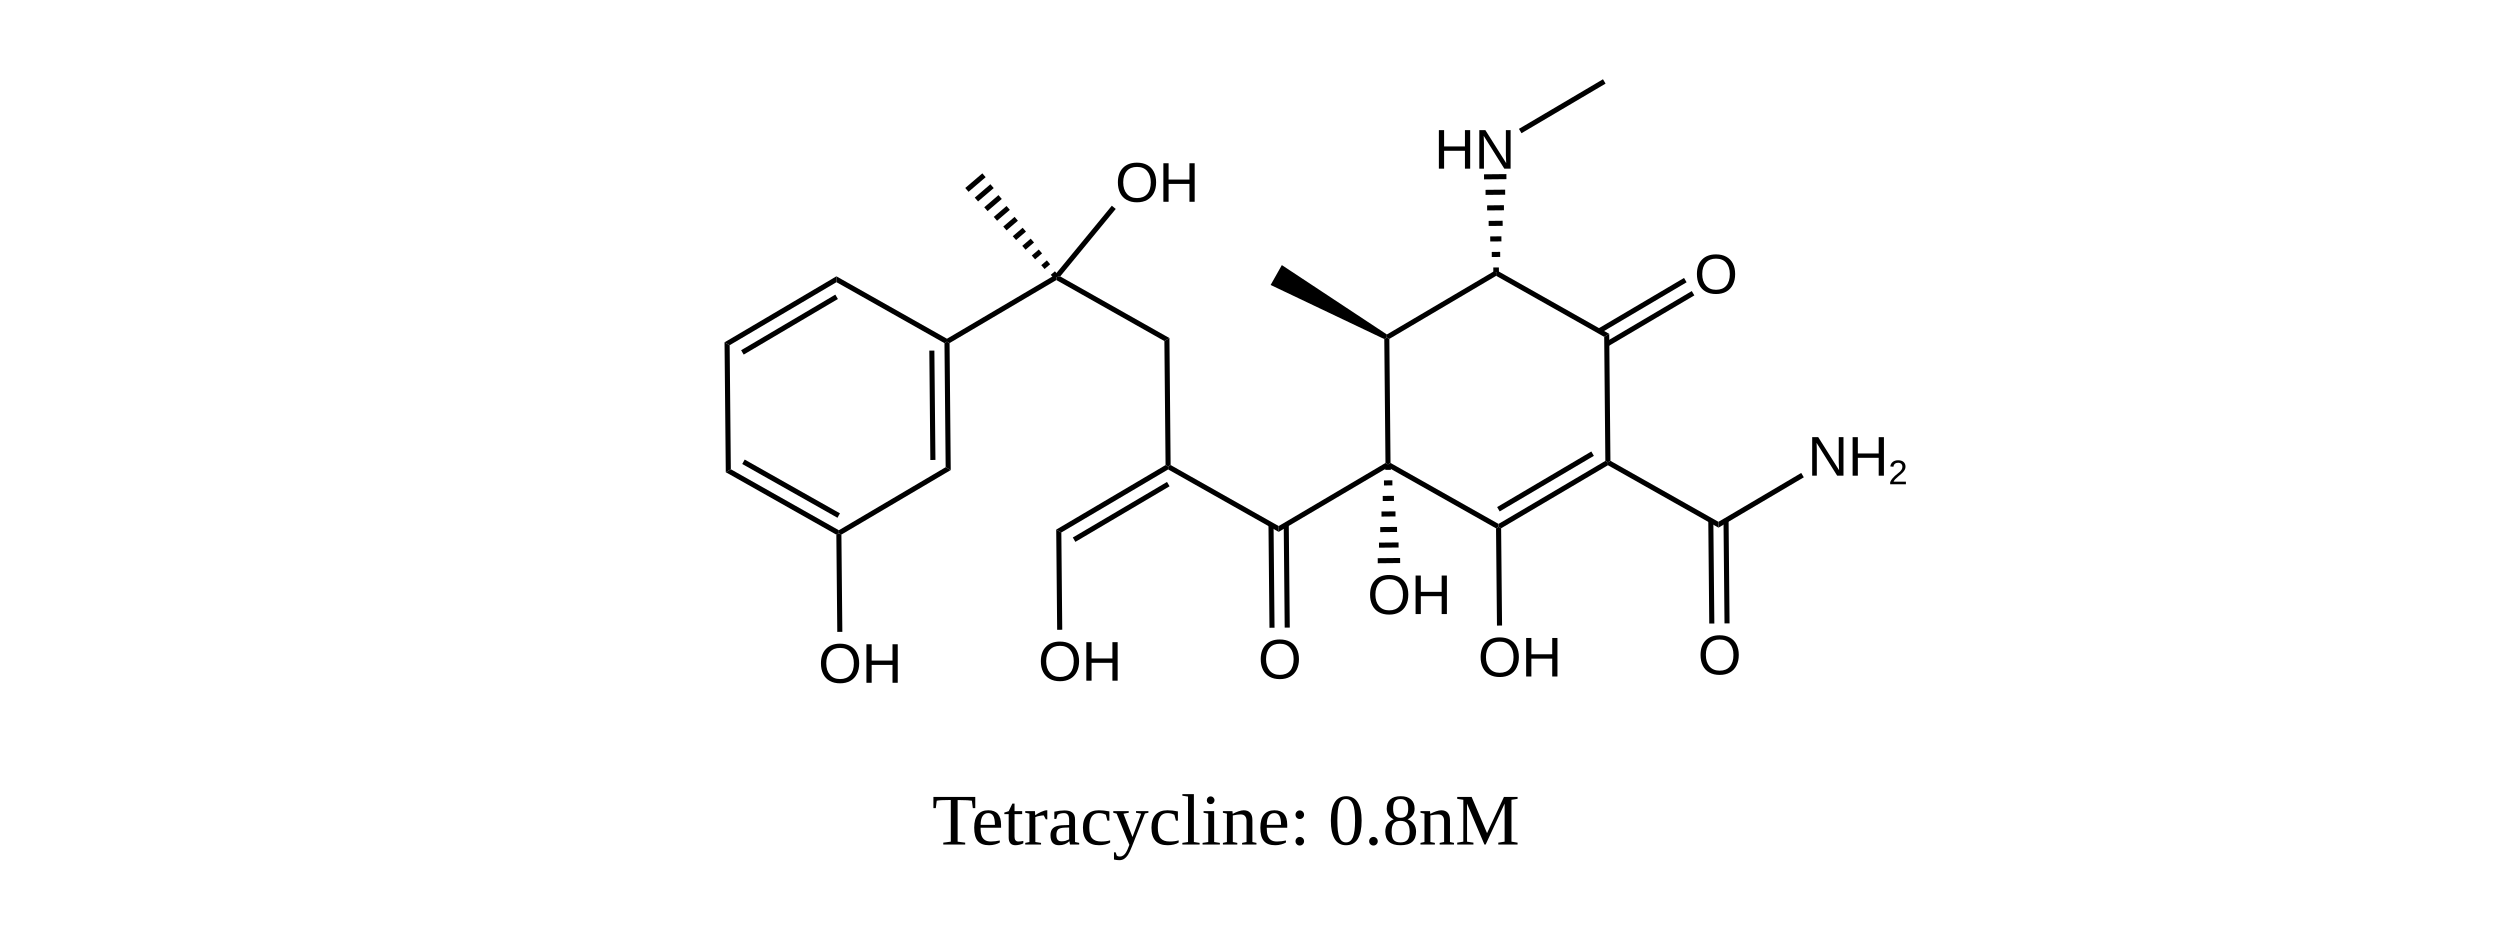
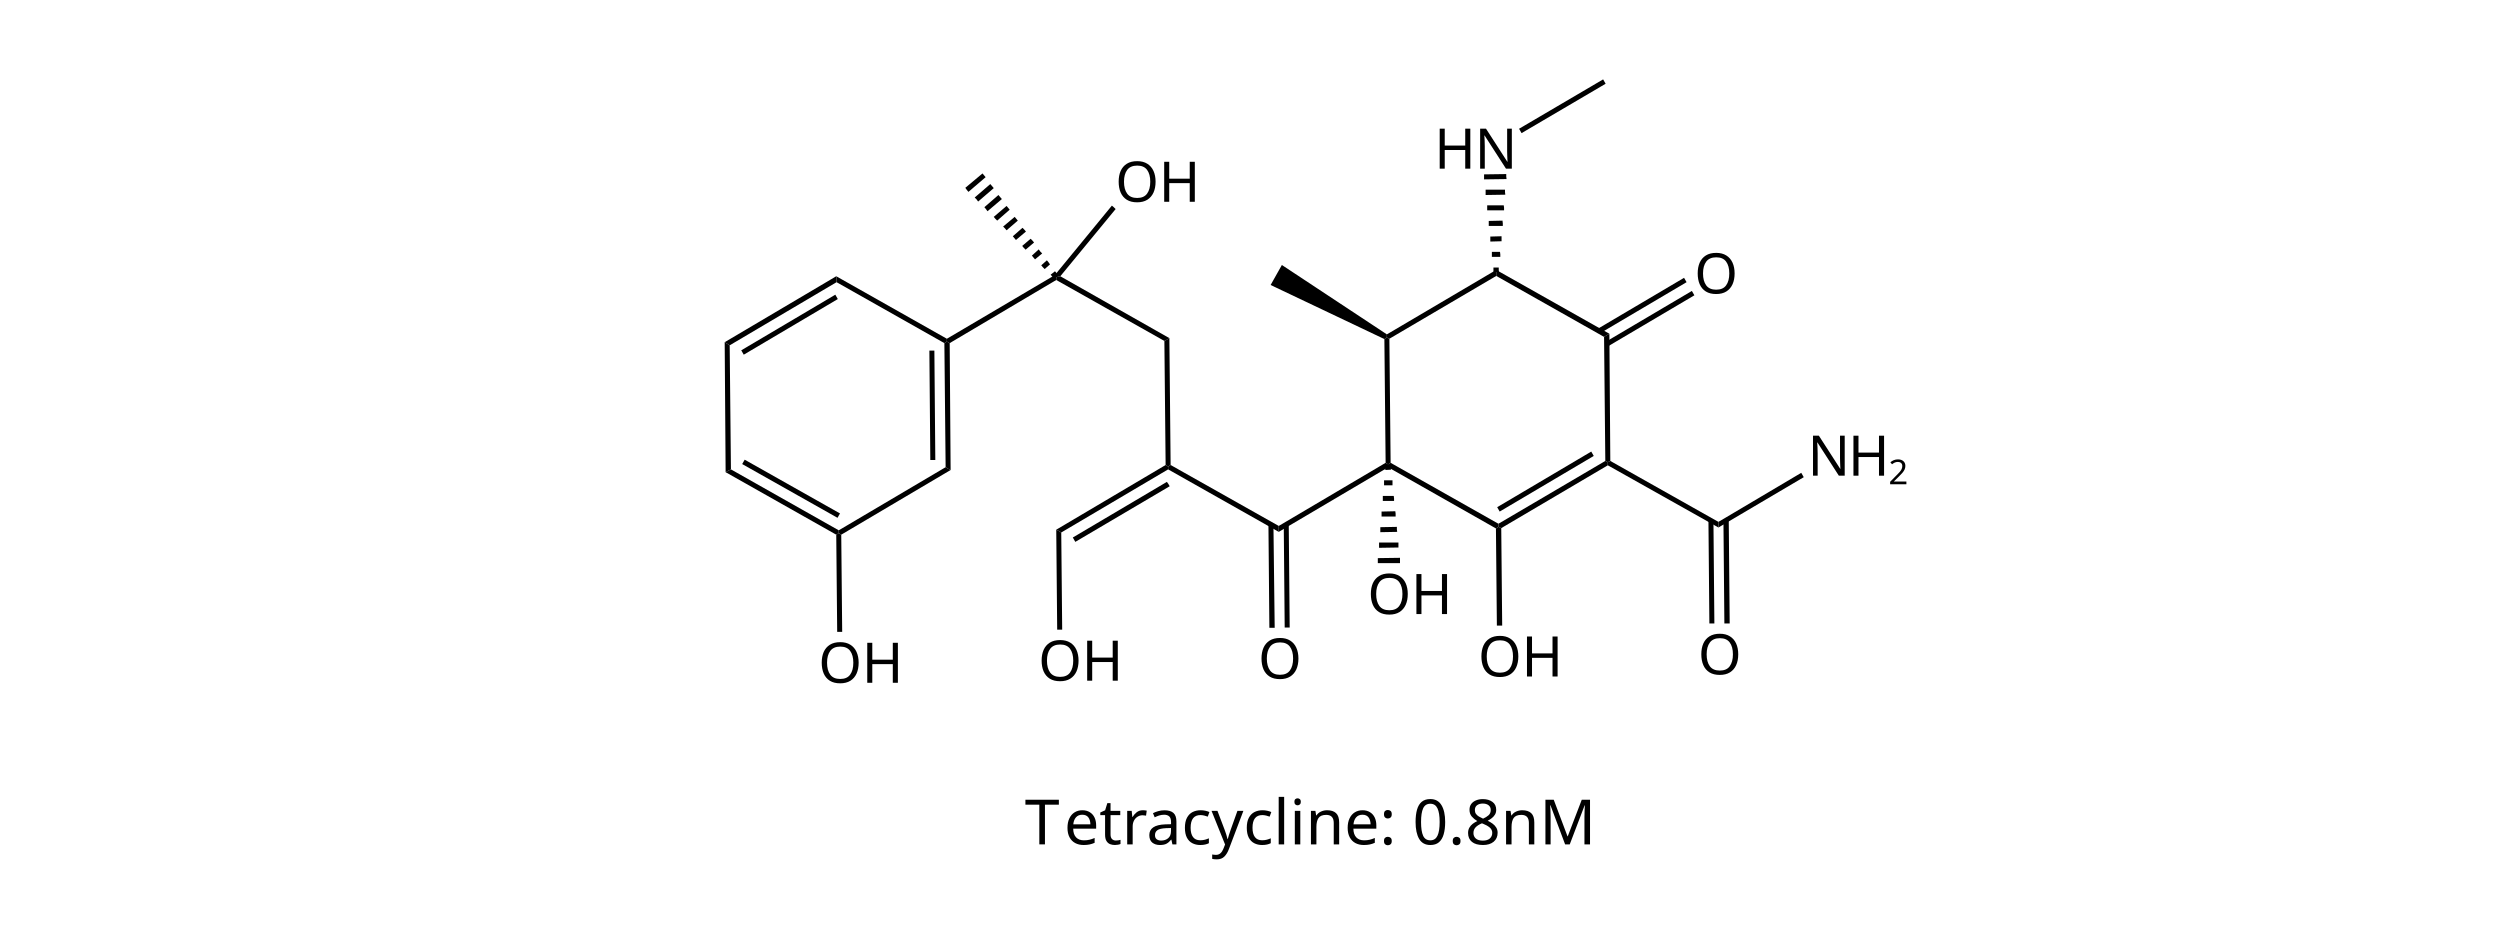
- <svg xmlns="http://www.w3.org/2000/svg" id="图层_1" data-name="图层 1" viewBox="0 0 800 300">
-   <defs>
-     <style>.cls-1,.cls-2,.cls-3,.cls-4,.cls-5{isolation:isolate;}.cls-1{font-size:17.92px;}.cls-1,.cls-2{font-family:ArialMT, Arial;}.cls-2{font-size:11.02px;}.cls-4,.cls-5{font-size:23.23px;font-family:TimesNewRomanPSMT, Times New Roman;}.cls-4{letter-spacing:-0.09em;}</style>
-   </defs>
-   <polygon points="338.63 88.04 337.3 89.18 336.77 88.56 336.25 87.94 337.58 86.81 338.11 87.42 338.63 88.04" />
-   <polygon points="336.05 84.56 334.26 86.09 333.73 85.47 333.2 84.86 334.99 83.32 335.53 83.94 336.05 84.56" />
-   <polygon points="333.47 81.08 331.22 83 330.69 82.38 330.16 81.77 332.41 79.84 332.94 80.46 333.47 81.08" />
-   <polygon points="330.89 77.59 328.18 79.92 327.65 79.3 327.12 78.68 329.83 76.36 330.36 76.98 330.89 77.59" />
-   <polygon points="328.31 74.11 325.14 76.82 324.61 76.21 324.08 75.59 327.25 72.88 327.78 73.49 328.31 74.11" />
-   <polygon points="325.73 70.63 322.1 73.73 321.57 73.12 321.04 72.5 324.68 69.39 325.2 70.01 325.73 70.63" />
-   <polygon points="323.15 67.15 319.06 70.65 318.53 70.03 318 69.41 322.09 65.92 322.62 66.53 323.15 67.15" />
-   <polygon points="320.57 63.67 316.02 67.56 315.49 66.94 314.96 66.33 319.51 62.43 320.04 63.05 320.57 63.67" />
-   <polygon points="317.99 60.19 312.98 64.47 312.45 63.85 311.92 63.24 316.93 58.95 317.46 59.57 317.99 60.19" />
-   <polygon points="315.41 56.7 309.94 61.38 309.41 60.77 308.88 60.15 314.35 55.47 314.88 56.09 315.41 56.7" />
-   <polygon points="339.27 88.45 374.22 108.18 373.41 108.66 372.6 109.14 338.04 89.62 338.03 88.68 339.27 88.45" />
-   <polygon points="442.97 108.5 406.6 91.19 408.4 88.01 410.19 84.83 443.8 107.03 443.77 107.99 442.97 108.5" />
-   <polygon points="443.8 107.03 478.35 86.64 478.76 87.34 478.77 88.27 444.59 108.45 443.77 107.99 443.8 107.03" />
-   <polygon points="479.17 86.63 514.95 106.84 514.14 107.31 513.34 107.79 478.77 88.27 478.76 87.34 479.17 86.63" />
-   <polygon points="511.28 105.23 538.89 88.94 539.3 89.64 539.71 90.33 512.11 106.63 511.69 105.93 511.28 105.23" />
-   <polygon points="513.76 109.43 541.37 93.14 541.78 93.83 542.19 94.53 514.59 110.83 514.17 110.13 513.76 109.43" />
-   <text class="cls-1" transform="translate(542.17 93.92)">O</text>
-   <polygon points="514.95 106.84 515.34 147.46 514.53 147.94 513.71 147.48 513.34 107.79 514.14 107.31 514.95 106.84" />
-   <polygon points="514.54 148.88 480.36 169.05 479.54 168.59 479.53 167.65 513.71 147.48 514.53 147.94 514.54 148.88" />
-   <polygon points="510.04 145.87 479.9 163.66 479.49 162.96 479.08 162.26 509.22 144.47 509.63 145.17 510.04 145.87" />
-   <polygon points="478.73 169.07 443.76 149.32 444.17 148.62 444.97 148.14 479.53 167.65 479.54 168.59 478.73 169.07" />
-   <polygon points="444.58 149.31 409.18 170.2 409.17 169.27 409.17 168.33 443.35 148.15 444.17 148.62 444.58 149.31" />
-   <polygon points="412.41 167.82 412.73 200.82 411.92 200.83 411.1 200.84 410.79 167.84 411.6 167.83 412.41 167.82" />
-   <polygon points="407.54 167.87 407.85 200.87 407.04 200.88 406.23 200.89 405.91 167.89 406.72 167.88 407.54 167.87" />
-   <text class="cls-1" transform="translate(402.59 217.15)">O</text>
-   <polygon points="409.18 170.2 373.81 150.22 373.8 149.28 374.6 148.81 409.17 168.33 409.17 169.27 409.18 170.2" />
-   <polygon points="374.26 155.61 344.12 173.4 343.71 172.7 343.3 172 373.44 154.22 373.85 154.92 374.26 155.61" />
-   <polygon points="373.81 150.22 339.63 170.4 338.81 169.94 337.99 169.47 372.98 148.82 373.8 149.28 373.81 150.22" />
-   <polygon points="297.71 147.2 297.38 112.2 298.19 112.19 299 112.19 299.34 147.18 298.53 147.19 297.71 147.2" />
-   <polygon points="302.61 149.5 302.23 109.81 303.04 109.33 303.86 109.79 304.24 150.42 303.43 149.96 302.61 149.5" />
-   <polygon points="302.23 109.81 267.67 90.3 267.66 89.36 267.65 88.42 303.03 108.39 303.04 109.33 302.23 109.81" />
-   <polygon points="268.13 95.68 237.99 113.47 237.57 112.78 237.16 112.07 267.3 94.28 267.71 94.98 268.13 95.68" />
-   <polygon points="267.67 90.3 233.49 110.47 232.67 110.01 231.85 109.54 267.65 88.42 267.66 89.36 267.67 90.3" />
-   <polygon points="233.49 110.47 233.87 150.16 233.06 150.63 232.25 151.11 231.85 109.54 232.67 110.01 233.49 110.47" />
-   <polygon points="238.31 147.06 268.79 164.27 268.38 164.98 267.99 165.69 237.51 148.48 237.91 147.77 238.31 147.06" />
-   <polygon points="233.87 150.16 268.43 169.67 268.44 170.61 267.63 171.09 232.25 151.11 233.06 150.63 233.87 150.16" />
-   <polygon points="269.25 171.07 269.55 202.19 268.74 202.2 267.93 202.21 267.63 171.09 268.44 170.61 269.25 171.07" />
-   <text class="cls-1" transform="translate(261.86 218.49)">O</text>
-   <text class="cls-1" transform="translate(275.79 218.49)">H</text>
-   <polygon points="268.43 169.67 302.61 149.5 303.43 149.96 304.24 150.42 269.25 171.07 268.44 170.61 268.43 169.67" />
-   <polygon points="303.03 108.39 337.62 87.98 338.03 88.68 338.04 89.62 303.86 109.79 303.04 109.33 303.03 108.39" />
-   <polygon points="339.63 170.4 339.92 201.52 339.11 201.53 338.29 201.53 337.99 169.47 338.81 169.94 339.63 170.4" />
-   <text class="cls-1" transform="translate(332.23 217.82)">O</text>
-   <text class="cls-1" transform="translate(346.16 217.82)">H</text>
-   <polygon points="372.98 148.82 372.6 109.14 373.41 108.66 374.22 108.18 374.6 148.81 373.8 149.28 372.98 148.82" />
-   <polygon points="443.27 148.75 445.06 148.73 445.07 149.54 445.08 150.35 443.29 150.37 443.28 149.56 443.27 148.75" />
-   <polygon points="442.87 153.73 445.56 153.7 445.56 154.51 445.57 155.32 442.88 155.35 442.87 154.54 442.87 153.73" />
-   <polygon points="442.47 158.7 446.05 158.67 446.06 159.48 446.07 160.29 442.48 160.33 442.48 159.51 442.47 158.7" />
-   <polygon points="442.07 163.68 446.55 163.64 446.56 164.45 446.56 165.26 442.08 165.31 442.08 164.49 442.07 163.68" />
-   <polygon points="441.67 168.66 447.05 168.61 447.05 169.42 447.06 170.23 441.68 170.28 441.67 169.47 441.67 168.66" />
-   <polygon points="441.27 173.64 447.54 173.58 447.54 174.39 447.55 175.2 441.28 175.26 441.28 174.45 441.27 173.64" />
-   <polygon points="440.87 178.62 448.03 178.55 448.04 179.36 448.05 180.17 440.88 180.24 440.88 179.43 440.87 178.62" />
-   <text class="cls-1" transform="translate(437.58 196.5)">O</text>
-   <text class="cls-1" transform="translate(451.52 196.5)">H</text>
-   <polygon points="443.35 148.15 442.97 108.5 443.77 107.99 444.59 108.45 444.97 148.14 444.17 148.62 443.35 148.15" />
-   <polygon points="480.36 169.05 480.66 200.18 479.84 200.18 479.03 200.19 478.73 169.07 479.54 168.59 480.36 169.05" />
-   <text class="cls-1" transform="translate(472.96 216.48)">O</text>
-   <text class="cls-1" transform="translate(486.9 216.48)">H</text>
-   <polygon points="515.34 147.46 549.9 166.98 549.91 167.92 549.92 168.85 514.54 148.88 514.53 147.94 515.34 147.46" />
-   <polygon points="553.15 166.48 553.46 199.48 552.65 199.48 551.84 199.49 551.52 166.49 552.33 166.49 553.15 166.48" />
-   <polygon points="548.27 166.53 548.59 199.52 547.77 199.53 546.96 199.54 546.65 166.54 547.46 166.53 548.27 166.53" />
-   <text class="cls-1" transform="translate(543.33 215.8)">O</text>
-   <polygon points="549.9 166.98 576.39 151.34 576.81 152.04 577.22 152.74 549.92 168.85 549.91 167.92 549.9 166.98" />
-   <text class="cls-1" transform="translate(578.43 152.22)">N</text>
-   <text class="cls-1" transform="translate(591.37 152.22)">H</text>
-   <text class="cls-2" transform="translate(604.31 154.97)">2</text>
-   <polygon points="479.66 87.2 477.87 87.22 477.86 86.41 477.85 85.6 479.64 85.58 479.65 86.39 479.66 87.2" />
-   <polygon points="480.06 82.22 477.37 82.25 477.37 81.44 477.36 80.63 480.05 80.6 480.06 81.42 480.06 82.22" />
-   <polygon points="480.46 77.25 476.88 77.28 476.87 76.47 476.86 75.66 480.45 75.62 480.45 76.44 480.46 77.25" />
-   <polygon points="480.86 72.27 476.38 72.31 476.37 71.5 476.37 70.69 480.84 70.64 480.85 71.46 480.86 72.27" />
-   <polygon points="481.26 67.29 475.88 67.34 475.88 66.53 475.87 65.72 481.25 65.66 481.26 66.48 481.26 67.29" />
-   <polygon points="481.66 62.31 475.39 62.37 475.38 61.56 475.38 60.75 481.65 60.69 481.65 61.5 481.66 62.31" />
-   <polygon points="482.06 57.33 474.9 57.4 474.89 56.59 474.88 55.78 482.05 55.71 482.05 56.52 482.06 57.33" />
-   <text class="cls-1" transform="translate(458.97 53.97)">H</text>
-   <text class="cls-1" transform="translate(471.91 53.97)">N</text>
-   <polygon points="486.06 41.23 512.95 25.36 513.37 26.06 513.78 26.76 486.88 42.63 486.47 41.94 486.06 41.23" />
-   <polygon points="337.4 88.17 355.78 65.83 356.41 66.34 357.04 66.86 339.27 88.45 338.03 88.68 337.4 88.17" />
-   <text class="cls-1" transform="translate(356.88 64.57)">O</text>
-   <text class="cls-1" transform="translate(370.81 64.57)">H</text>
-   <g class="cls-3">
-     <text class="cls-4" transform="translate(298.27 270.24)">T</text>
-     <text class="cls-5" transform="translate(310.84 270.24)">etracycline: 0.8nM</text>
+ <svg xmlns="http://www.w3.org/2000/svg" version="1.1" id="图层_1" x="0px" y="0px" viewBox="0 0 800 300" style="enable-background:new 0 0 800 300;" xml:space="preserve">
+   <style type="text/css">
+ 	.st0{font-family:'ArialMT';}
+ 	.st1{font-size:17.92px;}
+ 	.st2{font-size:11.02px;}
+ 	.st3{font-size:20px;}
+ 	.st4{letter-spacing:-2;}
+ </style>
+   <polygon points="338.6,88 337.3,89.2 336.8,88.6 336.2,87.9 337.6,86.8 338.1,87.4 " />
+   <polygon points="336,84.6 334.3,86.1 333.7,85.5 333.2,84.9 335,83.3 335.5,83.9 " />
+   <polygon points="333.5,81.1 331.2,83 330.7,82.4 330.2,81.8 332.4,79.8 332.9,80.5 " />
+   <polygon points="330.9,77.6 328.2,79.9 327.6,79.3 327.1,78.7 329.8,76.4 330.4,77 " />
+   <polygon points="328.3,74.1 325.1,76.8 324.6,76.2 324.1,75.6 327.2,72.9 327.8,73.5 " />
+   <polygon points="325.7,70.6 322.1,73.7 321.6,73.1 321,72.5 324.7,69.4 325.2,70 " />
+   <polygon points="323.1,67.1 319.1,70.6 318.5,70 318,69.4 322.1,65.9 322.6,66.5 " />
+   <polygon points="320.6,63.7 316,67.6 315.5,66.9 315,66.3 319.5,62.4 320,63 " />
+   <polygon points="318,60.2 313,64.5 312.5,63.8 311.9,63.2 316.9,58.9 317.5,59.6 " />
+   <polygon points="315.4,56.7 309.9,61.4 309.4,60.8 308.9,60.1 314.4,55.5 314.9,56.1 " />
+   <polygon points="339.3,88.4 374.2,108.2 373.4,108.7 372.6,109.1 338,89.6 338,88.7 " />
+   <polygon points="443,108.5 406.6,91.2 408.4,88 410.2,84.8 443.8,107 443.8,108 " />
+   <polygon points="443.8,107 478.4,86.6 478.8,87.3 478.8,88.3 444.6,108.4 443.8,108 " />
+   <polygon points="479.2,86.6 515,106.8 514.1,107.3 513.3,107.8 478.8,88.3 478.8,87.3 " />
+   <polygon points="511.3,105.2 538.9,88.9 539.3,89.6 539.7,90.3 512.1,106.6 511.7,105.9 " />
+   <polygon points="513.8,109.4 541.4,93.1 541.8,93.8 542.2,94.5 514.6,110.8 514.2,110.1 " />
+   <text transform="matrix(1 0 0 1 542.17 93.92)" class="st0 st1">O</text>
+   <polygon points="515,106.8 515.3,147.5 514.5,147.9 513.7,147.5 513.3,107.8 514.1,107.3 " />
+   <polygon points="514.5,148.9 480.4,169 479.5,168.6 479.5,167.6 513.7,147.5 514.5,147.9 " />
+   <polygon points="510,145.9 479.9,163.7 479.5,163 479.1,162.3 509.2,144.5 509.6,145.2 " />
+   <polygon points="478.7,169.1 443.8,149.3 444.2,148.6 445,148.1 479.5,167.6 479.5,168.6 " />
+   <polygon points="444.6,149.3 409.2,170.2 409.2,169.3 409.2,168.3 443.4,148.1 444.2,148.6 " />
+   <polygon points="412.4,167.8 412.7,200.8 411.9,200.8 411.1,200.8 410.8,167.8 411.6,167.8 " />
+   <polygon points="407.5,167.9 407.9,200.9 407,200.9 406.2,200.9 405.9,167.9 406.7,167.9 " />
+   <text transform="matrix(1 0 0 1 402.59 217.15)" class="st0 st1">O</text>
+   <polygon points="409.2,170.2 373.8,150.2 373.8,149.3 374.6,148.8 409.2,168.3 409.2,169.3 " />
+   <polygon points="374.3,155.6 344.1,173.4 343.7,172.7 343.3,172 373.4,154.2 373.9,154.9 " />
+   <polygon points="373.8,150.2 339.6,170.4 338.8,169.9 338,169.5 373,148.8 373.8,149.3 " />
+   <polygon points="297.7,147.2 297.4,112.2 298.2,112.2 299,112.2 299.3,147.2 298.5,147.2 " />
+   <polygon points="302.6,149.5 302.2,109.8 303,109.3 303.9,109.8 304.2,150.4 303.4,150 " />
+   <polygon points="302.2,109.8 267.7,90.3 267.7,89.4 267.6,88.4 303,108.4 303,109.3 " />
+   <polygon points="268.1,95.7 238,113.5 237.6,112.8 237.2,112.1 267.3,94.3 267.7,95 " />
+   <polygon points="267.7,90.3 233.5,110.5 232.7,110 231.9,109.5 267.6,88.4 267.7,89.4 " />
+   <polygon points="233.5,110.5 233.9,150.2 233.1,150.6 232.2,151.1 231.9,109.5 232.7,110 " />
+   <polygon points="238.3,147.1 268.8,164.3 268.4,165 268,165.7 237.5,148.5 237.9,147.8 " />
+   <polygon points="233.9,150.2 268.4,169.7 268.4,170.6 267.6,171.1 232.2,151.1 233.1,150.6 " />
+   <polygon points="269.2,171.1 269.5,202.2 268.7,202.2 267.9,202.2 267.6,171.1 268.4,170.6 " />
+   <text transform="matrix(1 0 0 1 261.86 218.49)" class="st0 st1">O</text>
+   <text transform="matrix(1 0 0 1 275.79 218.49)" class="st0 st1">H</text>
+   <polygon points="268.4,169.7 302.6,149.5 303.4,150 304.2,150.4 269.2,171.1 268.4,170.6 " />
+   <polygon points="303,108.4 337.6,88 338,88.7 338,89.6 303.9,109.8 303,109.3 " />
+   <polygon points="339.6,170.4 339.9,201.5 339.1,201.5 338.3,201.5 338,169.5 338.8,169.9 " />
+   <text transform="matrix(1 0 0 1 332.23 217.82)" class="st0 st1">O</text>
+   <text transform="matrix(1 0 0 1 346.16 217.82)" class="st0 st1">H</text>
+   <polygon points="373,148.8 372.6,109.1 373.4,108.7 374.2,108.2 374.6,148.8 373.8,149.3 " />
+   <polygon points="443.3,148.7 445.1,148.7 445.1,149.5 445.1,150.3 443.3,150.4 443.3,149.6 " />
+   <polygon points="442.9,153.7 445.6,153.7 445.6,154.5 445.6,155.3 442.9,155.3 442.9,154.5 " />
+   <polygon points="442.5,158.7 446,158.7 446.1,159.5 446.1,160.3 442.5,160.3 442.5,159.5 " />
+   <polygon points="442.1,163.7 446.5,163.6 446.6,164.4 446.6,165.3 442.1,165.3 442.1,164.5 " />
+   <polygon points="441.7,168.7 447,168.6 447,169.4 447.1,170.2 441.7,170.3 441.7,169.5 " />
+   <polygon points="441.3,173.6 447.5,173.6 447.5,174.4 447.5,175.2 441.3,175.3 441.3,174.4 " />
+   <polygon points="440.9,178.6 448,178.5 448,179.4 448,180.2 440.9,180.2 440.9,179.4 " />
+   <text transform="matrix(1 0 0 1 437.58 196.5)" class="st0 st1">O</text>
+   <text transform="matrix(1 0 0 1 451.52 196.5)" class="st0 st1">H</text>
+   <polygon points="443.4,148.1 443,108.5 443.8,108 444.6,108.4 445,148.1 444.2,148.6 " />
+   <polygon points="480.4,169 480.7,200.2 479.8,200.2 479,200.2 478.7,169.1 479.5,168.6 " />
+   <text transform="matrix(1 0 0 1 472.96 216.48)" class="st0 st1">O</text>
+   <text transform="matrix(1 0 0 1 486.9 216.48)" class="st0 st1">H</text>
+   <polygon points="515.3,147.5 549.9,167 549.9,167.9 549.9,168.8 514.5,148.9 514.5,147.9 " />
+   <polygon points="553.2,166.5 553.5,199.5 552.7,199.5 551.8,199.5 551.5,166.5 552.3,166.5 " />
+   <polygon points="548.3,166.5 548.6,199.5 547.8,199.5 547,199.5 546.7,166.5 547.5,166.5 " />
+   <text transform="matrix(1 0 0 1 543.33 215.8)" class="st0 st1">O</text>
+   <polygon points="549.9,167 576.4,151.3 576.8,152 577.2,152.7 549.9,168.8 549.9,167.9 " />
+   <text transform="matrix(1 0 0 1 578.43 152.22)" class="st0 st1">N</text>
+   <text transform="matrix(1 0 0 1 591.37 152.22)" class="st0 st1">H</text>
+   <text transform="matrix(1 0 0 1 604.31 154.97)" class="st0 st2">2</text>
+   <polygon points="479.7,87.2 477.9,87.2 477.9,86.4 477.9,85.6 479.6,85.6 479.6,86.4 " />
+   <polygon points="480.1,82.2 477.4,82.2 477.4,81.4 477.4,80.6 480,80.6 480.1,81.4 " />
+   <polygon points="480.5,77.2 476.9,77.3 476.9,76.5 476.9,75.7 480.5,75.6 480.5,76.4 " />
+   <polygon points="480.9,72.3 476.4,72.3 476.4,71.5 476.4,70.7 480.8,70.6 480.9,71.5 " />
+   <polygon points="481.3,67.3 475.9,67.3 475.9,66.5 475.9,65.7 481.2,65.7 481.3,66.5 " />
+   <polygon points="481.7,62.3 475.4,62.4 475.4,61.6 475.4,60.7 481.6,60.7 481.6,61.5 " />
+   <polygon points="482.1,57.3 474.9,57.4 474.9,56.6 474.9,55.8 482,55.7 482,56.5 " />
+   <text transform="matrix(1 0 0 1 458.97 53.97)" class="st0 st1">H</text>
+   <text transform="matrix(1 0 0 1 471.91 53.97)" class="st0 st1">N</text>
+   <polygon points="486.1,41.2 513,25.4 513.4,26.1 513.8,26.8 486.9,42.6 486.5,41.9 " />
+   <polygon points="337.4,88.2 355.8,65.8 356.4,66.3 357,66.9 339.3,88.4 338,88.7 " />
+   <text transform="matrix(1 0 0 1 356.88 64.57)" class="st0 st1">O</text>
+   <text transform="matrix(1 0 0 1 370.81 64.57)" class="st0 st1">H</text>
+   <g>
+     <text transform="matrix(1 0 0 1 327.9301 270.199)" class="st0 st3 st4">T</text>
+     <text transform="matrix(1 0 0 1 340.5002 270.199)" class="st0 st3">etracycline: 0.8nM</text>
  </g>
</svg>
